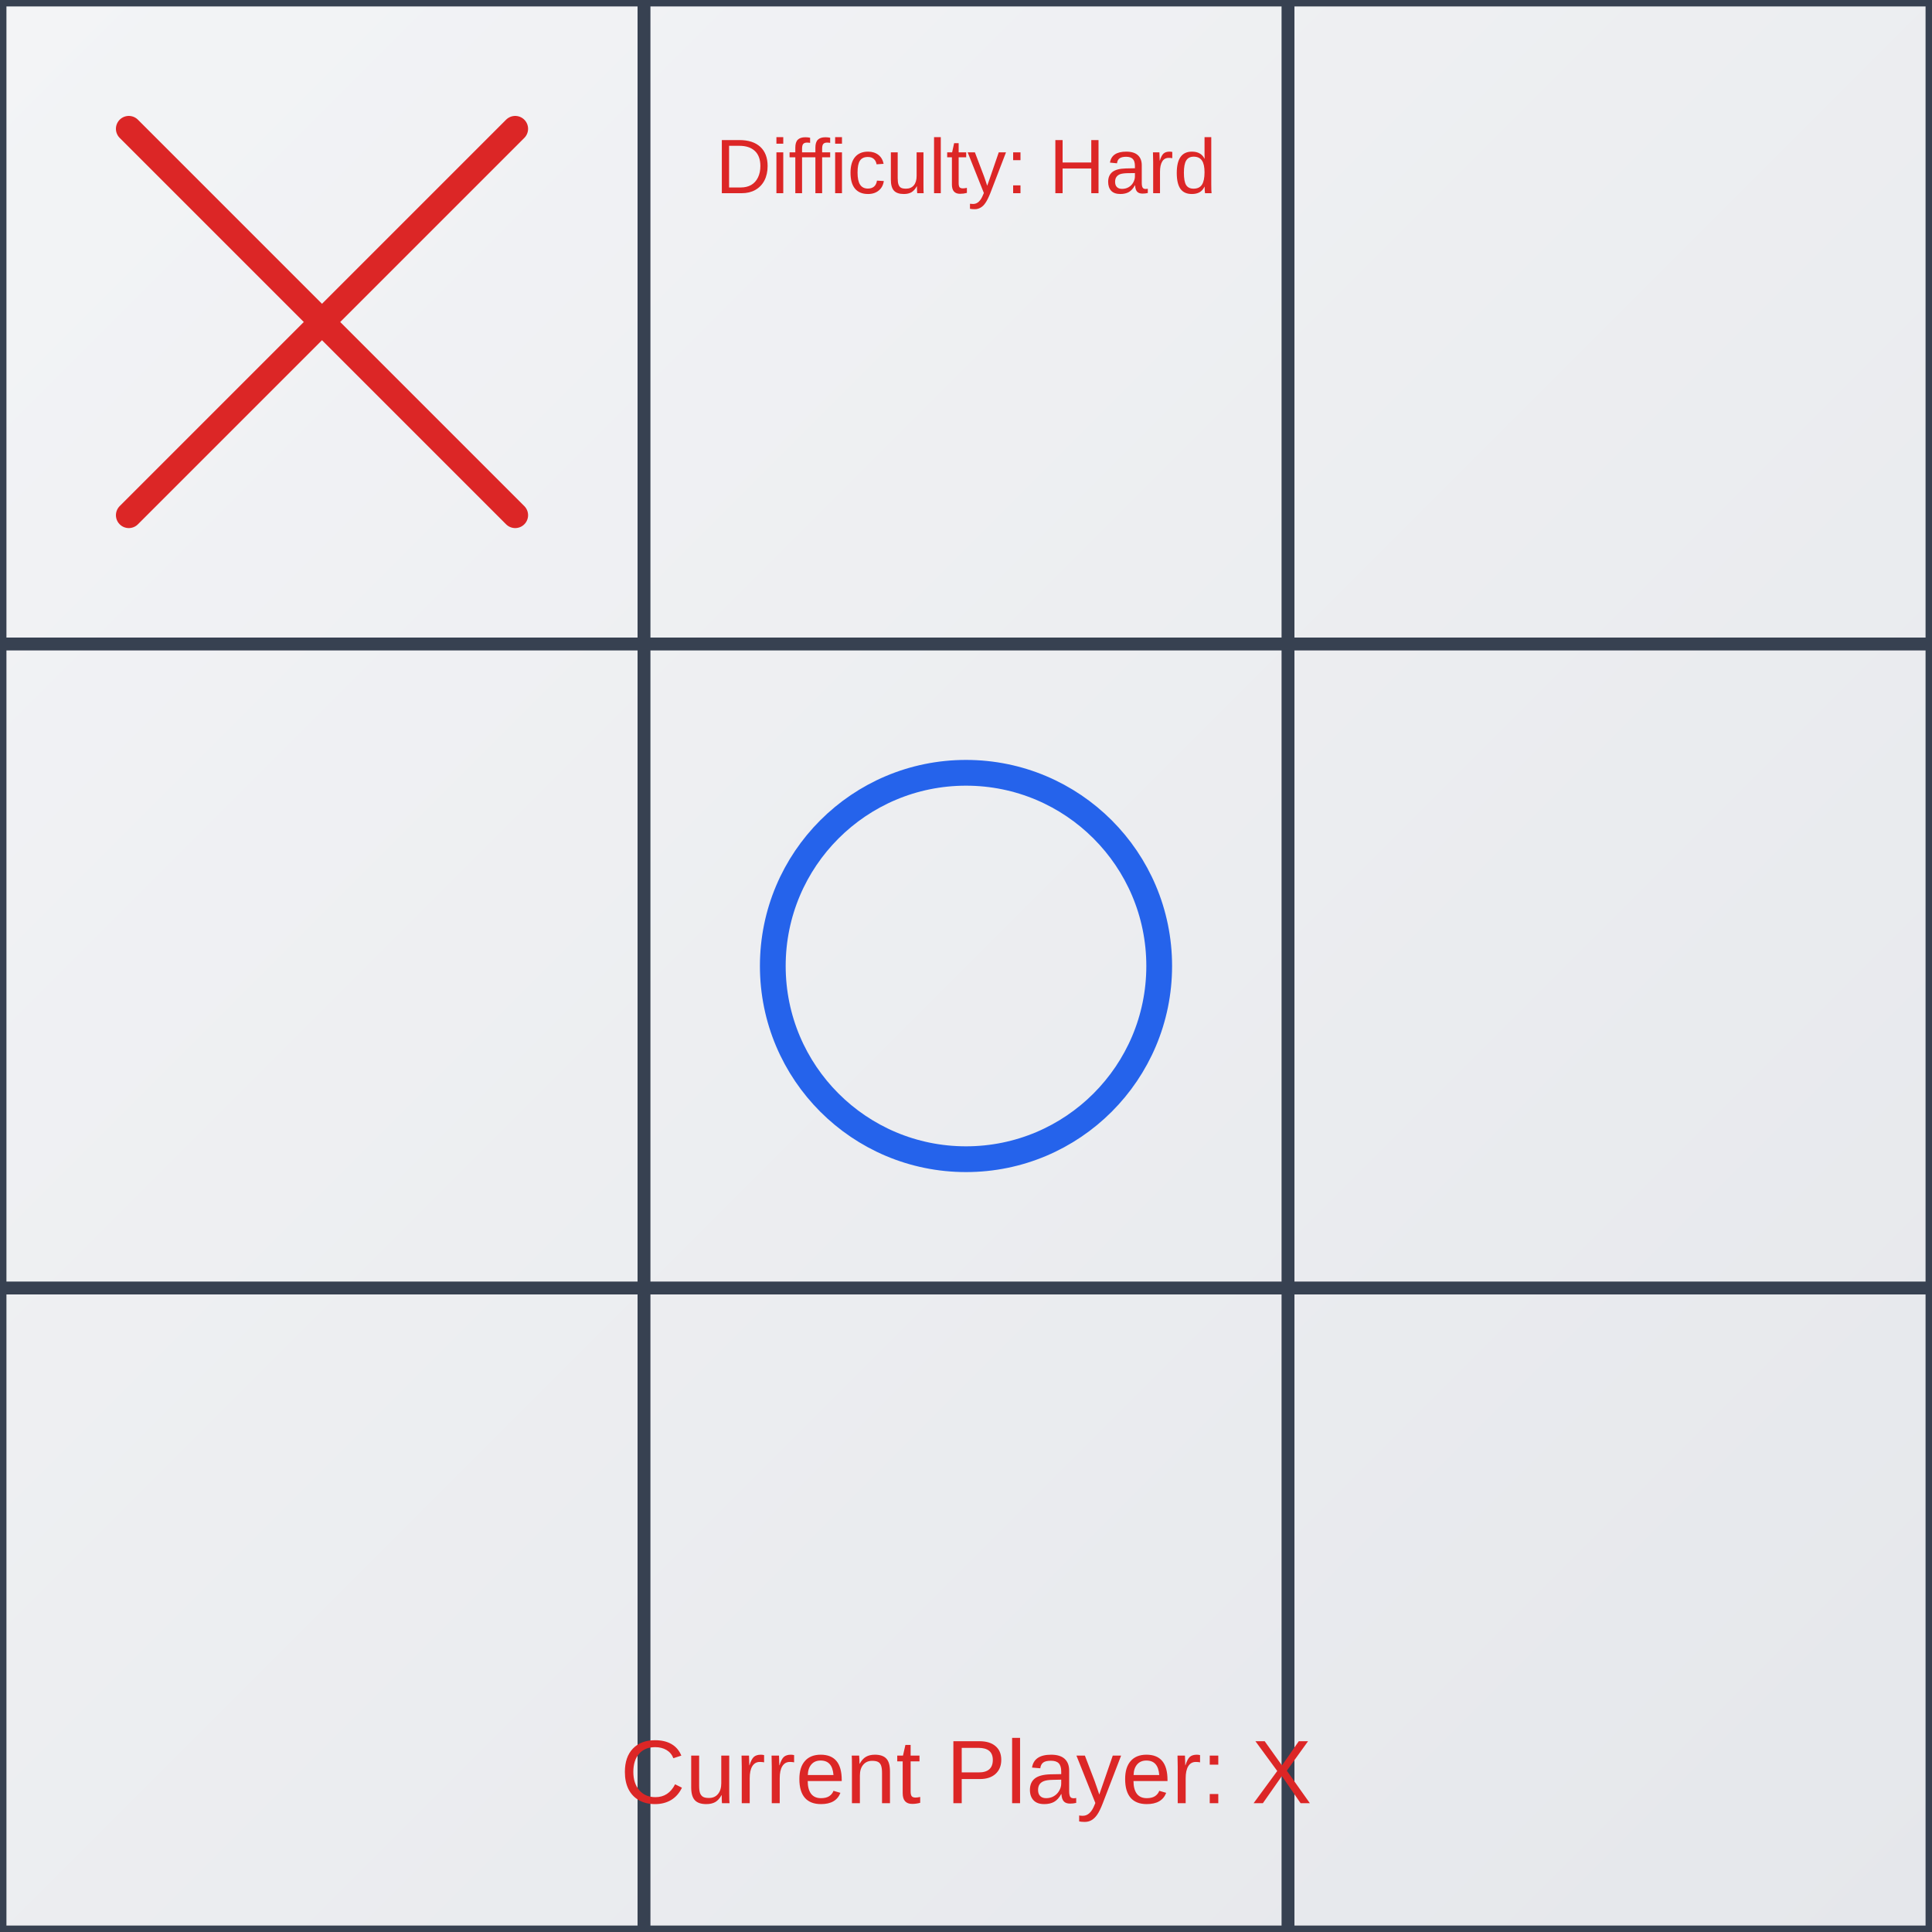
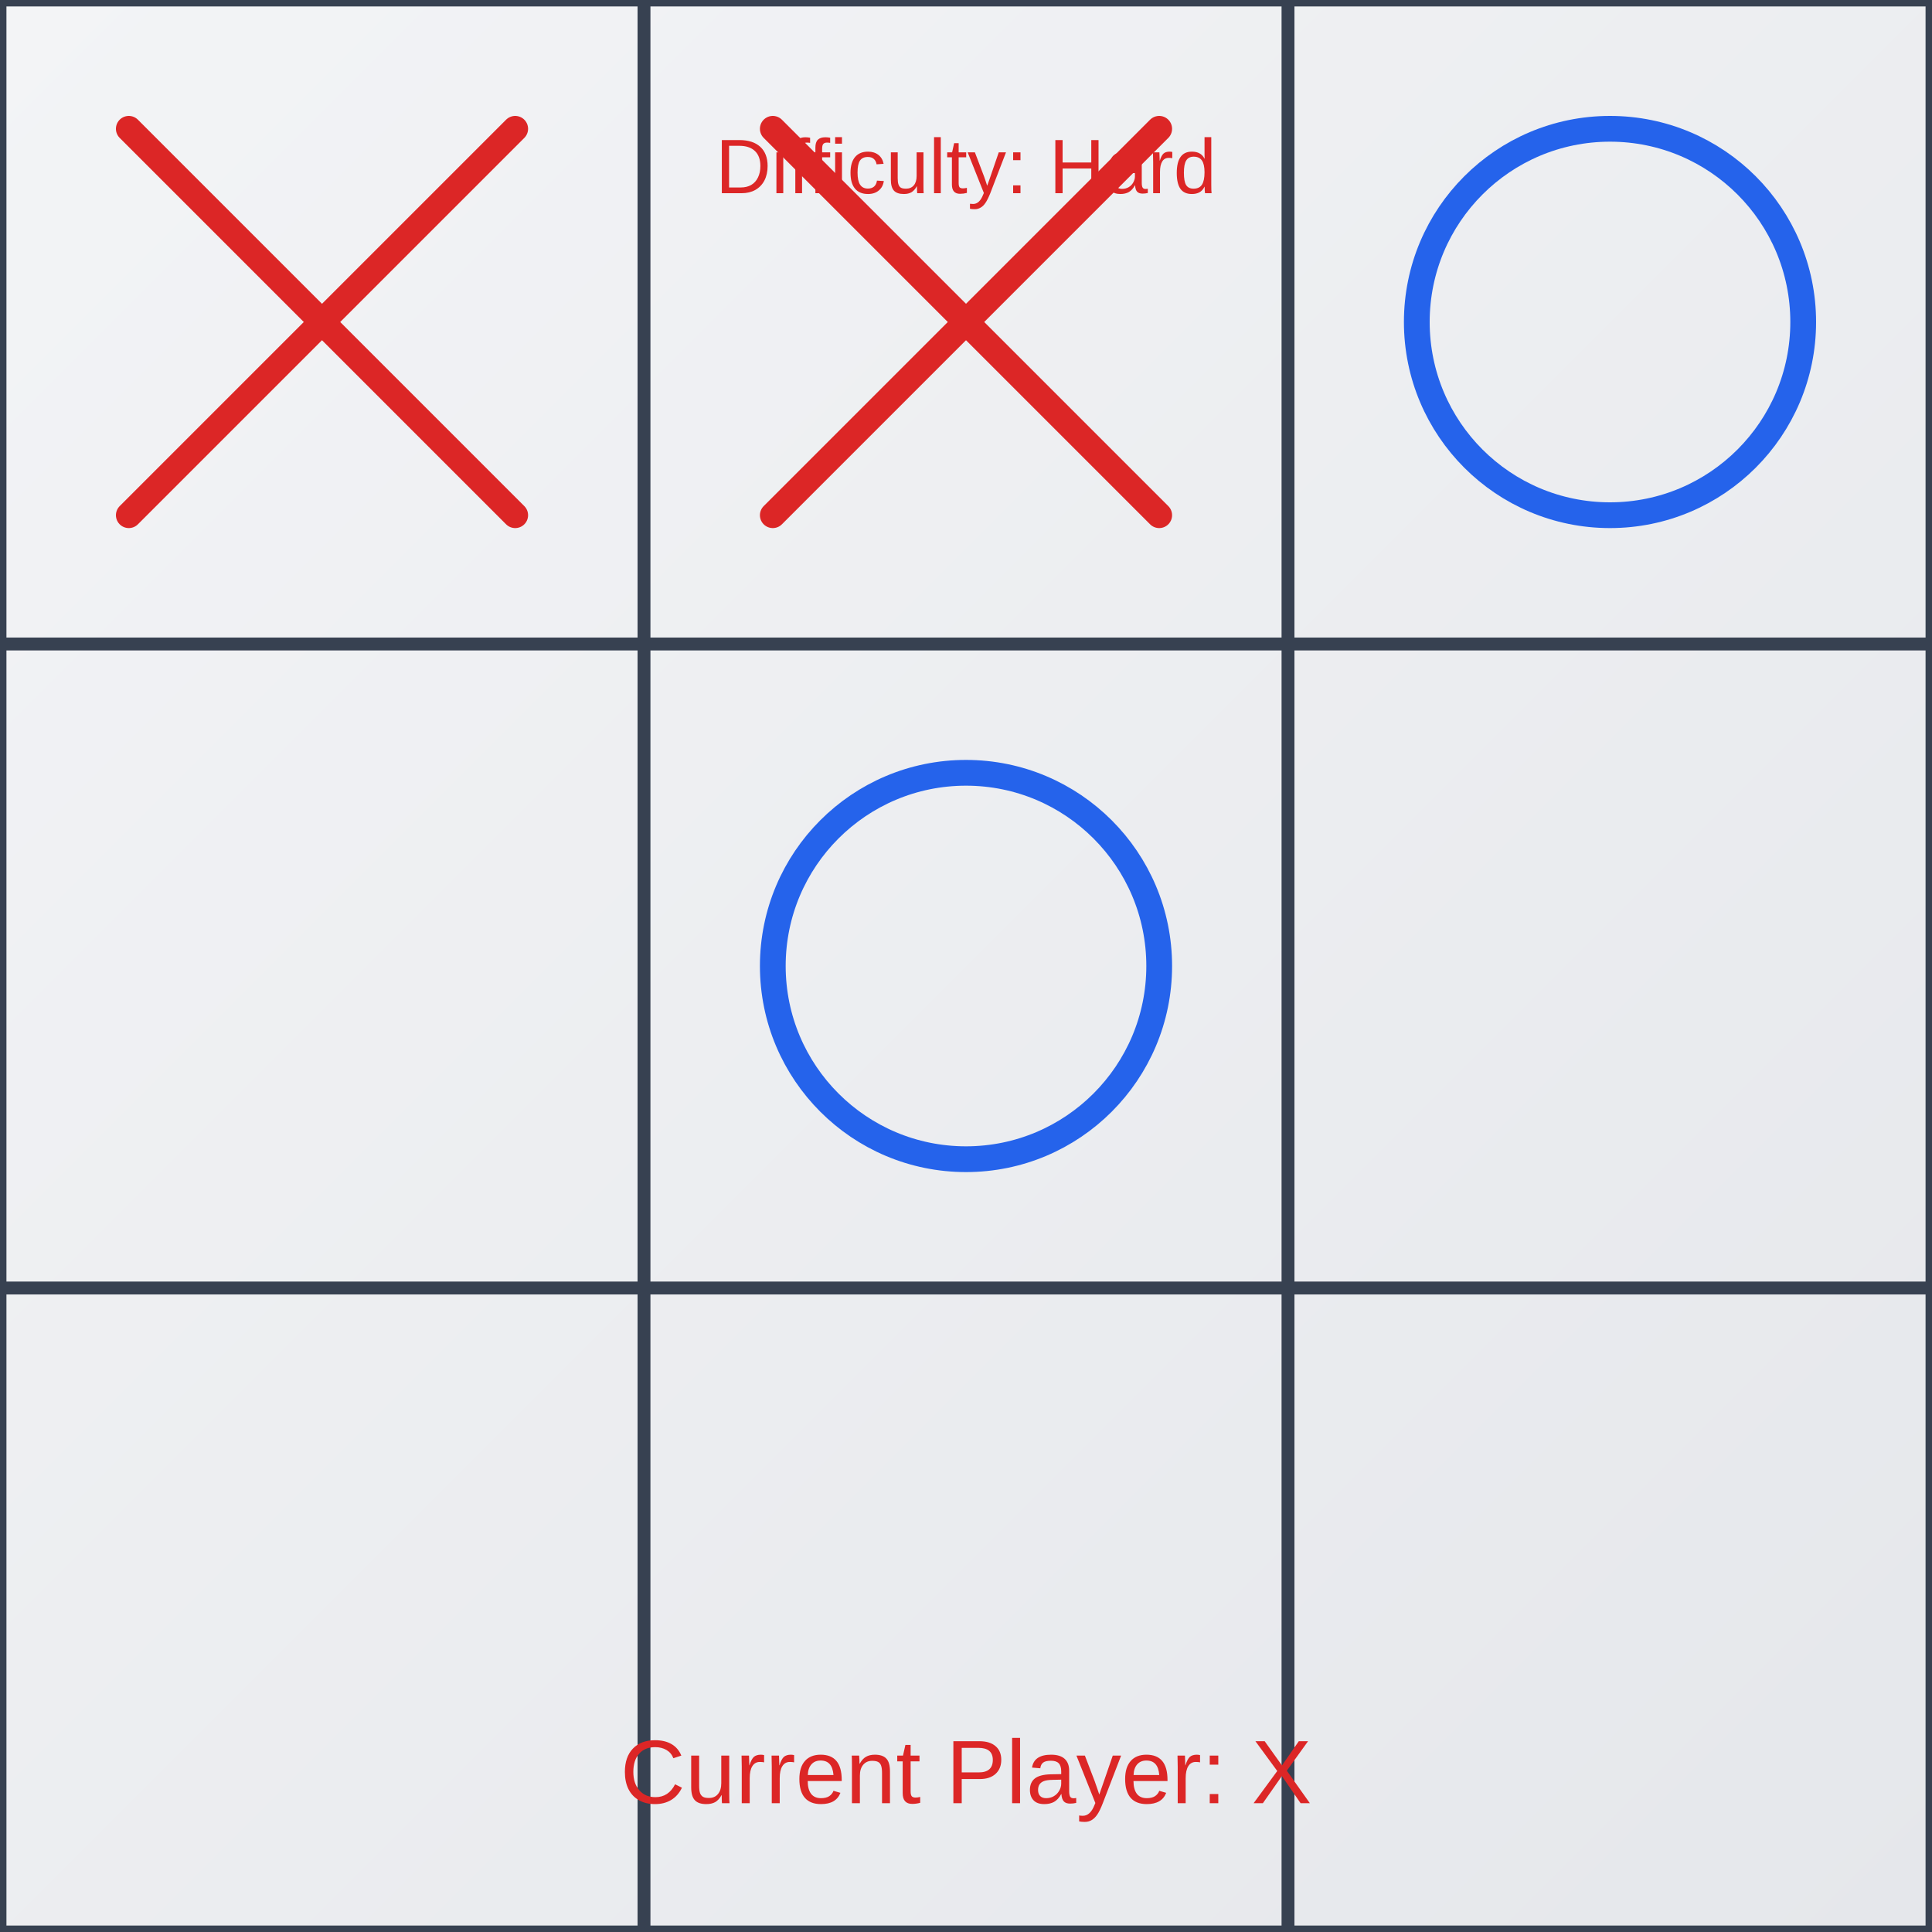
<svg xmlns="http://www.w3.org/2000/svg" width="300" height="300">
  <defs>
    <linearGradient id="boardGradient" x1="0%" y1="0%" x2="100%" y2="100%">
      <stop offset="0%" style="stop-color:#f3f4f6;stop-opacity:1" />
      <stop offset="100%" style="stop-color:#e5e7eb;stop-opacity:1" />
    </linearGradient>
  </defs>
  <rect width="300" height="300" fill="url(#boardGradient)" stroke="#374151" stroke-width="2" />
  <line x1="100" y1="0" x2="100" y2="300" stroke="#374151" stroke-width="2" />
  <line x1="200" y1="0" x2="200" y2="300" stroke="#374151" stroke-width="2" />
  <line x1="0" y1="100" x2="300" y2="100" stroke="#374151" stroke-width="2" />
  <line x1="0" y1="200" x2="300" y2="200" stroke="#374151" stroke-width="2" />
-   <rect x="105" y="5" width="90" height="90" fill="transparent" stroke="none" opacity="0.3" />
-   <rect x="205" y="5" width="90" height="90" fill="transparent" stroke="none" opacity="0.3" />
  <rect x="5" y="105" width="90" height="90" fill="transparent" stroke="none" opacity="0.3" />
  <rect x="205" y="105" width="90" height="90" fill="transparent" stroke="none" opacity="0.3" />
  <rect x="5" y="205" width="90" height="90" fill="transparent" stroke="none" opacity="0.3" />
  <rect x="105" y="205" width="90" height="90" fill="transparent" stroke="none" opacity="0.3" />
  <rect x="205" y="205" width="90" height="90" fill="transparent" stroke="none" opacity="0.3" />
  <line x1="20" y1="20" x2="80" y2="80" stroke="#dc2626" stroke-width="4" stroke-linecap="round">
    <animate attributeName="stroke-dasharray" from="0,200" to="200,0" dur="0.4s" fill="freeze" />
  </line>
  <line x1="80" y1="20" x2="20" y2="80" stroke="#dc2626" stroke-width="4" stroke-linecap="round">
    <animate attributeName="stroke-dasharray" from="0,200" to="200,0" dur="0.4s" fill="freeze" />
  </line>
+   <line x1="120" y1="20" x2="180" y2="80" stroke="#dc2626" stroke-width="4" stroke-linecap="round">
+     <animate attributeName="stroke-dasharray" from="0,200" to="200,0" dur="0.4s" fill="freeze" />
+   </line>
+   <line x1="180" y1="20" x2="120" y2="80" stroke="#dc2626" stroke-width="4" stroke-linecap="round">
+     <animate attributeName="stroke-dasharray" from="0,200" to="200,0" dur="0.4s" fill="freeze" />
+   </line>
+   <circle cx="250" cy="50" r="30" stroke="#2563eb" stroke-width="4" fill="none">
+     <animate attributeName="stroke-dasharray" from="0,200" to="200,0" dur="0.4s" fill="freeze" />
+   </circle>
  <circle cx="150" cy="150" r="30" stroke="#2563eb" stroke-width="4" fill="none">
    <animate attributeName="stroke-dasharray" from="0,200" to="200,0" dur="0.4s" fill="freeze" />
  </circle>
  <text x="150" y="280" font-family="Arial" font-size="14" text-anchor="middle" fill="#dc2626">Current Player: X</text>
  <text x="150" y="30" font-family="Arial" font-size="12" text-anchor="middle" fill="#dc2626">Difficulty: Hard</text>
</svg>
